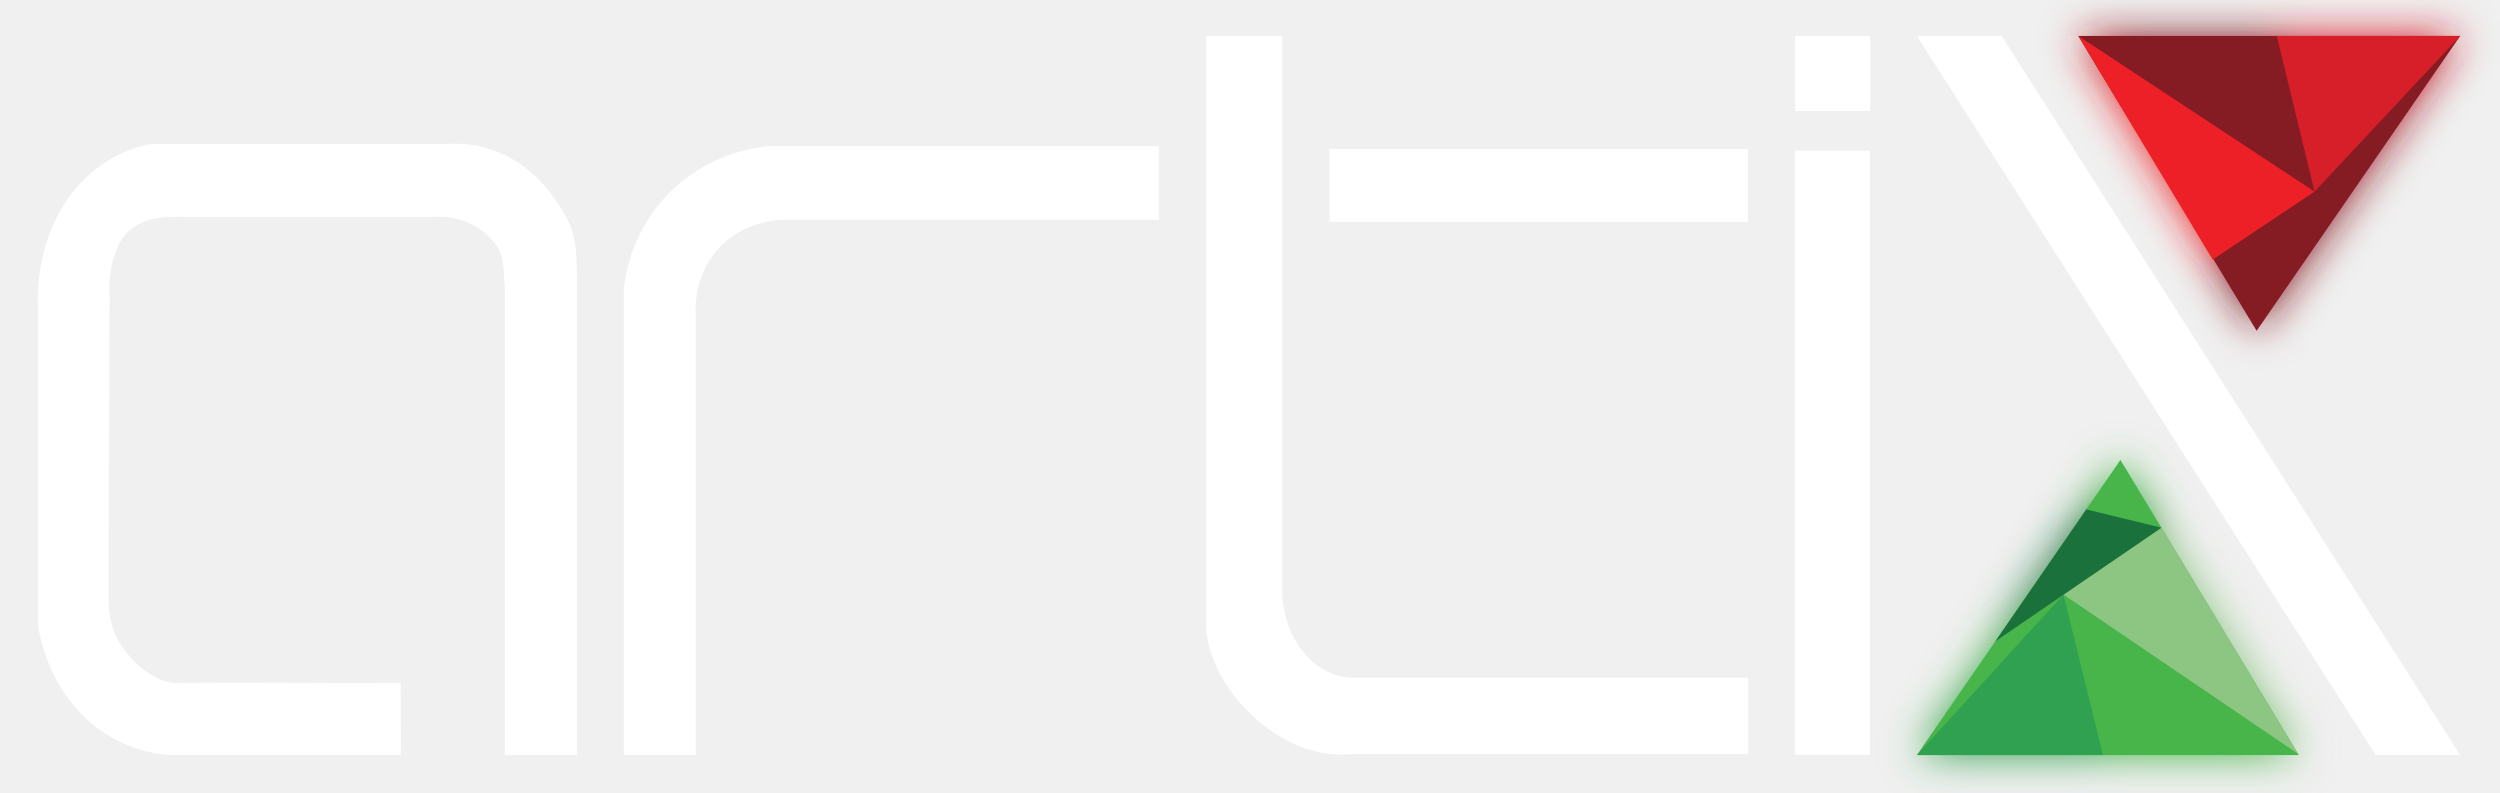
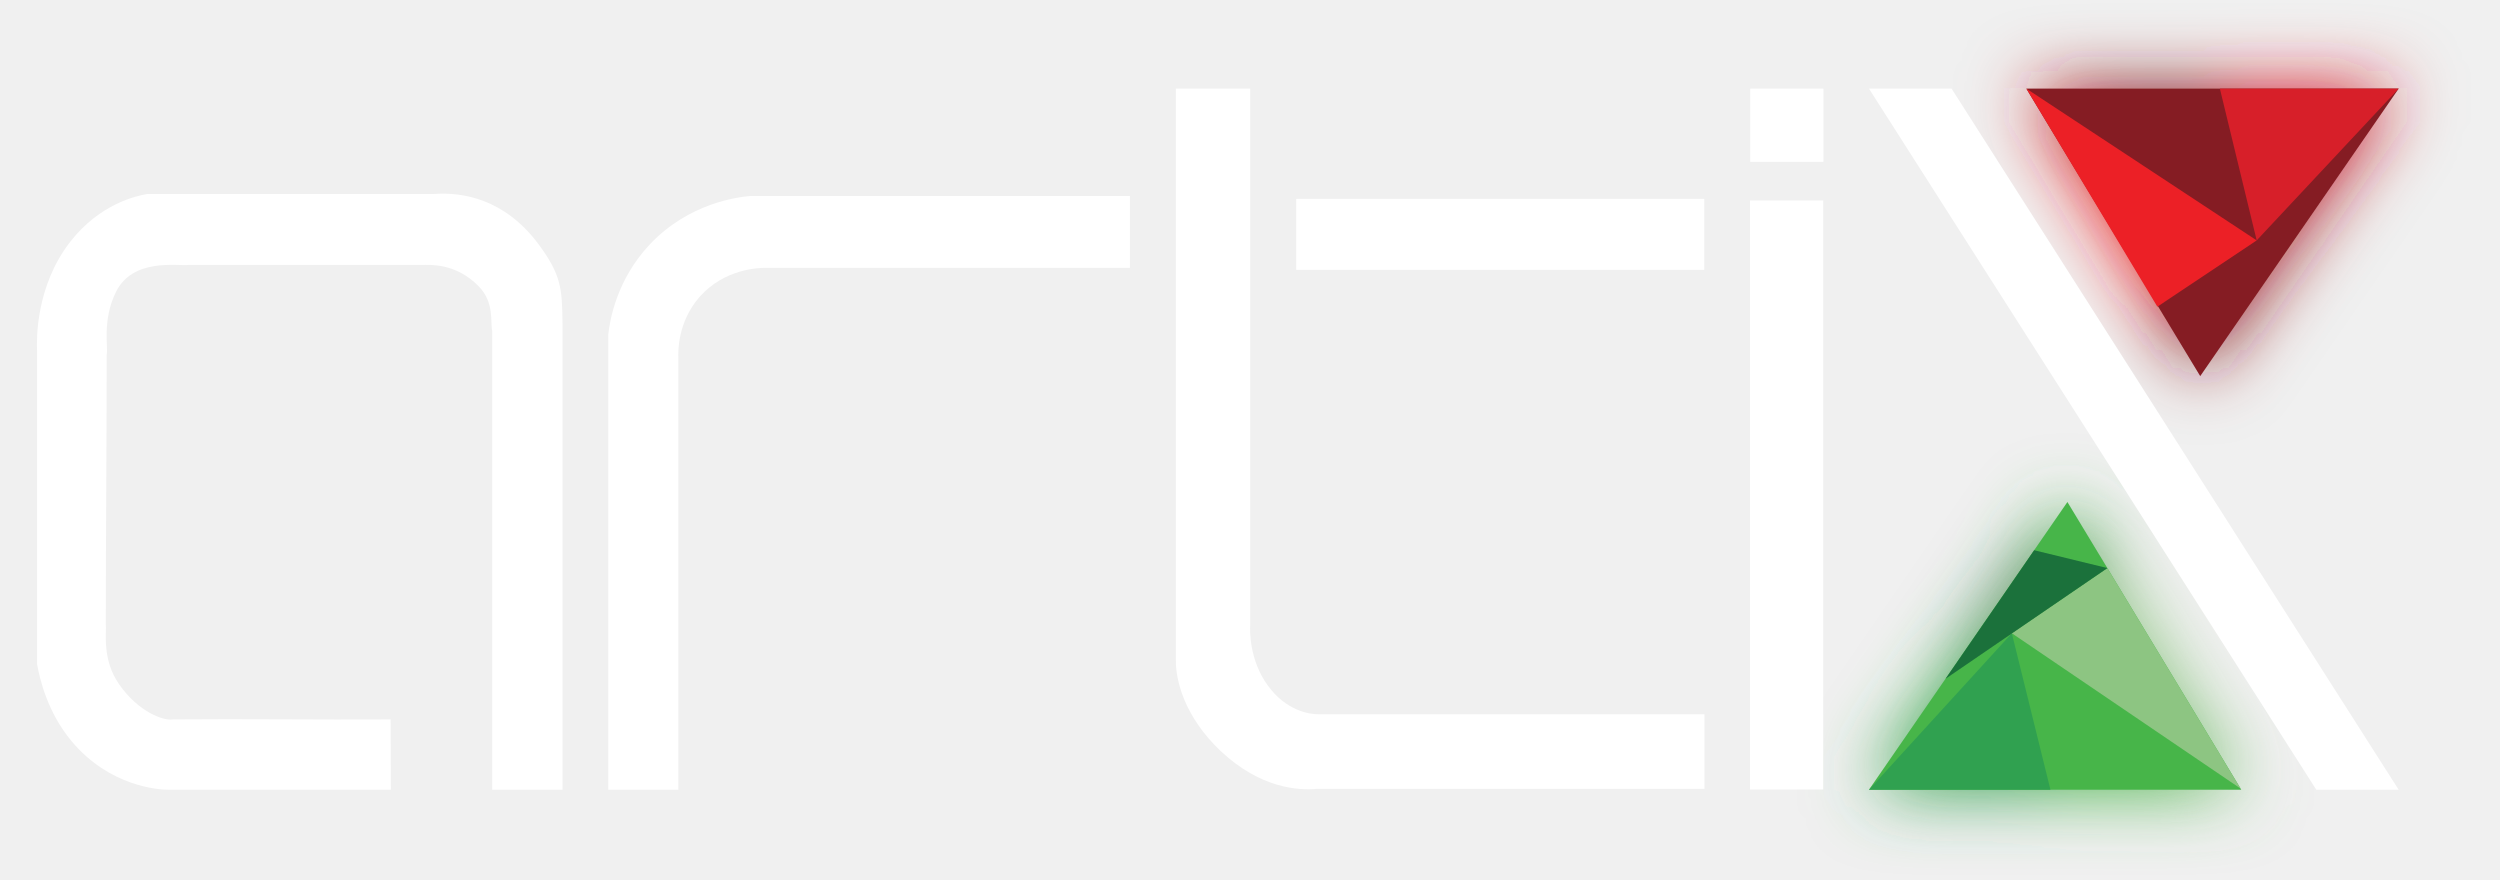
- <svg xmlns="http://www.w3.org/2000/svg" version="1.1" id="Layer_1" x="0px" y="0px" viewBox="0 0 1092 346" style="enable-background:new 0 0 1092 346;" xml:space="preserve">
+ <svg xmlns="http://www.w3.org/2000/svg" version="1.1" id="Layer_1" x="0px" y="0px" viewBox="0 -24 1120 394" style="enable-background:new 0 -24 1120 394;" xml:space="preserve">
  <style type="text/css">
	.st0{fill-rule:evenodd;clip-rule:evenodd;fill:#FFFFFF;}
	.st1{fill-rule:evenodd;clip-rule:evenodd;fill:#851C23;}
	.st2{fill-rule:evenodd;clip-rule:evenodd;fill:#EC2026;}
	.st3{fill-rule:evenodd;clip-rule:evenodd;fill:#D71F29;}
	.st4{fill-rule:evenodd;clip-rule:evenodd;fill:#47B549;}
	.st5{fill-rule:evenodd;clip-rule:evenodd;fill:#8DC582;}
	.st6{fill-rule:evenodd;clip-rule:evenodd;fill:#30A150;}
	.st7{fill-rule:evenodd;clip-rule:evenodd;fill:#1B713B;}
- 	.glow{animation:pulse 2.4s ease-in-out infinite alternate;}
- 	.glow.dn{animation-delay:-1.2s;}
- 	@keyframes pulse{from{opacity:.15;}to{opacity:.95;}}
- 	@media (prefers-reduced-motion:reduce){.glow{animation:none;opacity:.6;}}
+ 	.glow{animation:halo 1.6s ease-in-out infinite;}
+ 	.flag{animation:blink 1.6s ease-in-out infinite;}
+ 	.dn{animation-delay:-.8s;}
+ 	@keyframes halo{0%,40%{opacity:1;}50%,90%{opacity:0;}100%{opacity:1;}}
+ 	@keyframes blink{0%,40%{opacity:1;}50%,90%{opacity:.45;}100%{opacity:1;}}
+ 	@media (prefers-reduced-motion:reduce){.glow,.flag{animation:none;}.glow{opacity:.7;}}
</style>
  <defs>
    <filter id="blur" x="-30%" y="-30%" width="160%" height="160%">
-       <feGaussianBlur stdDeviation="9" />
+       <feGaussianBlur stdDeviation="16" />
    </filter>
  </defs>
  <g>
    <g class="glow" filter="url(#blur)">
      <use href="#up" />
+       <use href="#up" />
    </g>
    <g class="glow dn" filter="url(#blur)">
+       <use href="#down" />
      <use href="#down" />
    </g>
    <path id="XMLID_61_" class="st0" d="M303.9,329.8V136.5c-0.1-2.7-0.5-16.1,9.6-27.6C324.8,96.2,340.4,96,342.7,96h163.5V63.8H336.1   c-5.5,0.5-27.4,3.1-44.9,21.6c-15.1,16-18,34.3-18.7,40.4v204H303.9z" />
    <path id="XMLID_60_" class="st0" d="M526.9,15.7h33.2V256c-0.2,2.4-0.4,15.7,7.8,27c8.2,11.4,18.7,13.1,23.1,13h172.6v33.4H590.1   c-8.4,0.8-25.4-0.2-43.2-16.9c-16.6-15.7-20.2-32.2-20.1-40.5V15.7z" />
    <rect id="XMLID_59_" x="580.7" y="65.1" class="st0" width="182.8" height="31.8" />
    <rect id="XMLID_58_" x="784" y="65.8" class="st0" width="32.8" height="263.9" />
    <polyline id="XMLID_57_" class="st0" points="1074.6,329.8 1037.7,329.8 837.3,15.7 874.3,15.7 1074.6,329.8  " />
-     <g id="down">
+     <g id="down" class="flag dn">
      <polyline id="XMLID_56_" class="st1" points="1074.6,15.7 985.7,144.5 907.8,15.7 1074.6,15.7  " />
      <polygon id="XMLID_55_" class="st2" points="907.8,15.7 966.5,113.4 1011,83.7  " />
      <polyline id="XMLID_54_" class="st3" points="1074.6,15.7 1041.4,15.7 994.5,15.7 1011,83.7 1074.6,15.7  " />
    </g>
-     <g id="up">
+     <g id="up" class="flag">
      <polygon id="XMLID_53_" class="st4" points="926.2,200.9 1004.1,329.8 837.3,329.8  " />
      <polygon id="XMLID_52_" class="st5" points="1003.8,329.3 944.1,230.5 901.3,259.7  " />
      <polygon id="XMLID_51_" class="st6" points="918.6,329.8 901.3,259.7 837.3,329.8  " />
      <polygon id="XMLID_50_" class="st7" points="944.1,230.5 871.6,280.1 911.3,222.5  " />
    </g>
    <rect id="XMLID_49_" x="784.1" y="15.7" class="st0" width="32.8" height="32.8" />
    <path id="XMLID_48_" class="st0" d="M175,298.3l0.1,31.5H75.4c-4.5,0-26.3-1.5-43.2-21.6c-11-13.1-14.4-28.1-15.6-34.7V133.1   c-0.2-4.8-0.7-28.7,14.8-48.7c13.3-17.1,29.8-20.7,34.6-21.5h128.6c12.3-0.9,31.3,2,46.5,22.3c10.4,13.9,10.7,20.2,10.9,35.3v209.3   h-31.5V124.2c-0.9-3.8,1.1-12.7-6.1-20c-10.4-10.6-22.1-9.5-25.4-9.5H84.4c-5.2,0.5-24.9-3.1-32.4,12c-6.4,12.8-3.4,25.4-4.2,28.1   c0,39.9-0.4,80.6-0.4,120.5c0.4,4.3-1.8,16.2,6,27.3c8.6,12.4,19.9,16.4,24,15.7C109.9,298,142.4,298.5,175,298.3" />
  </g>
</svg>
